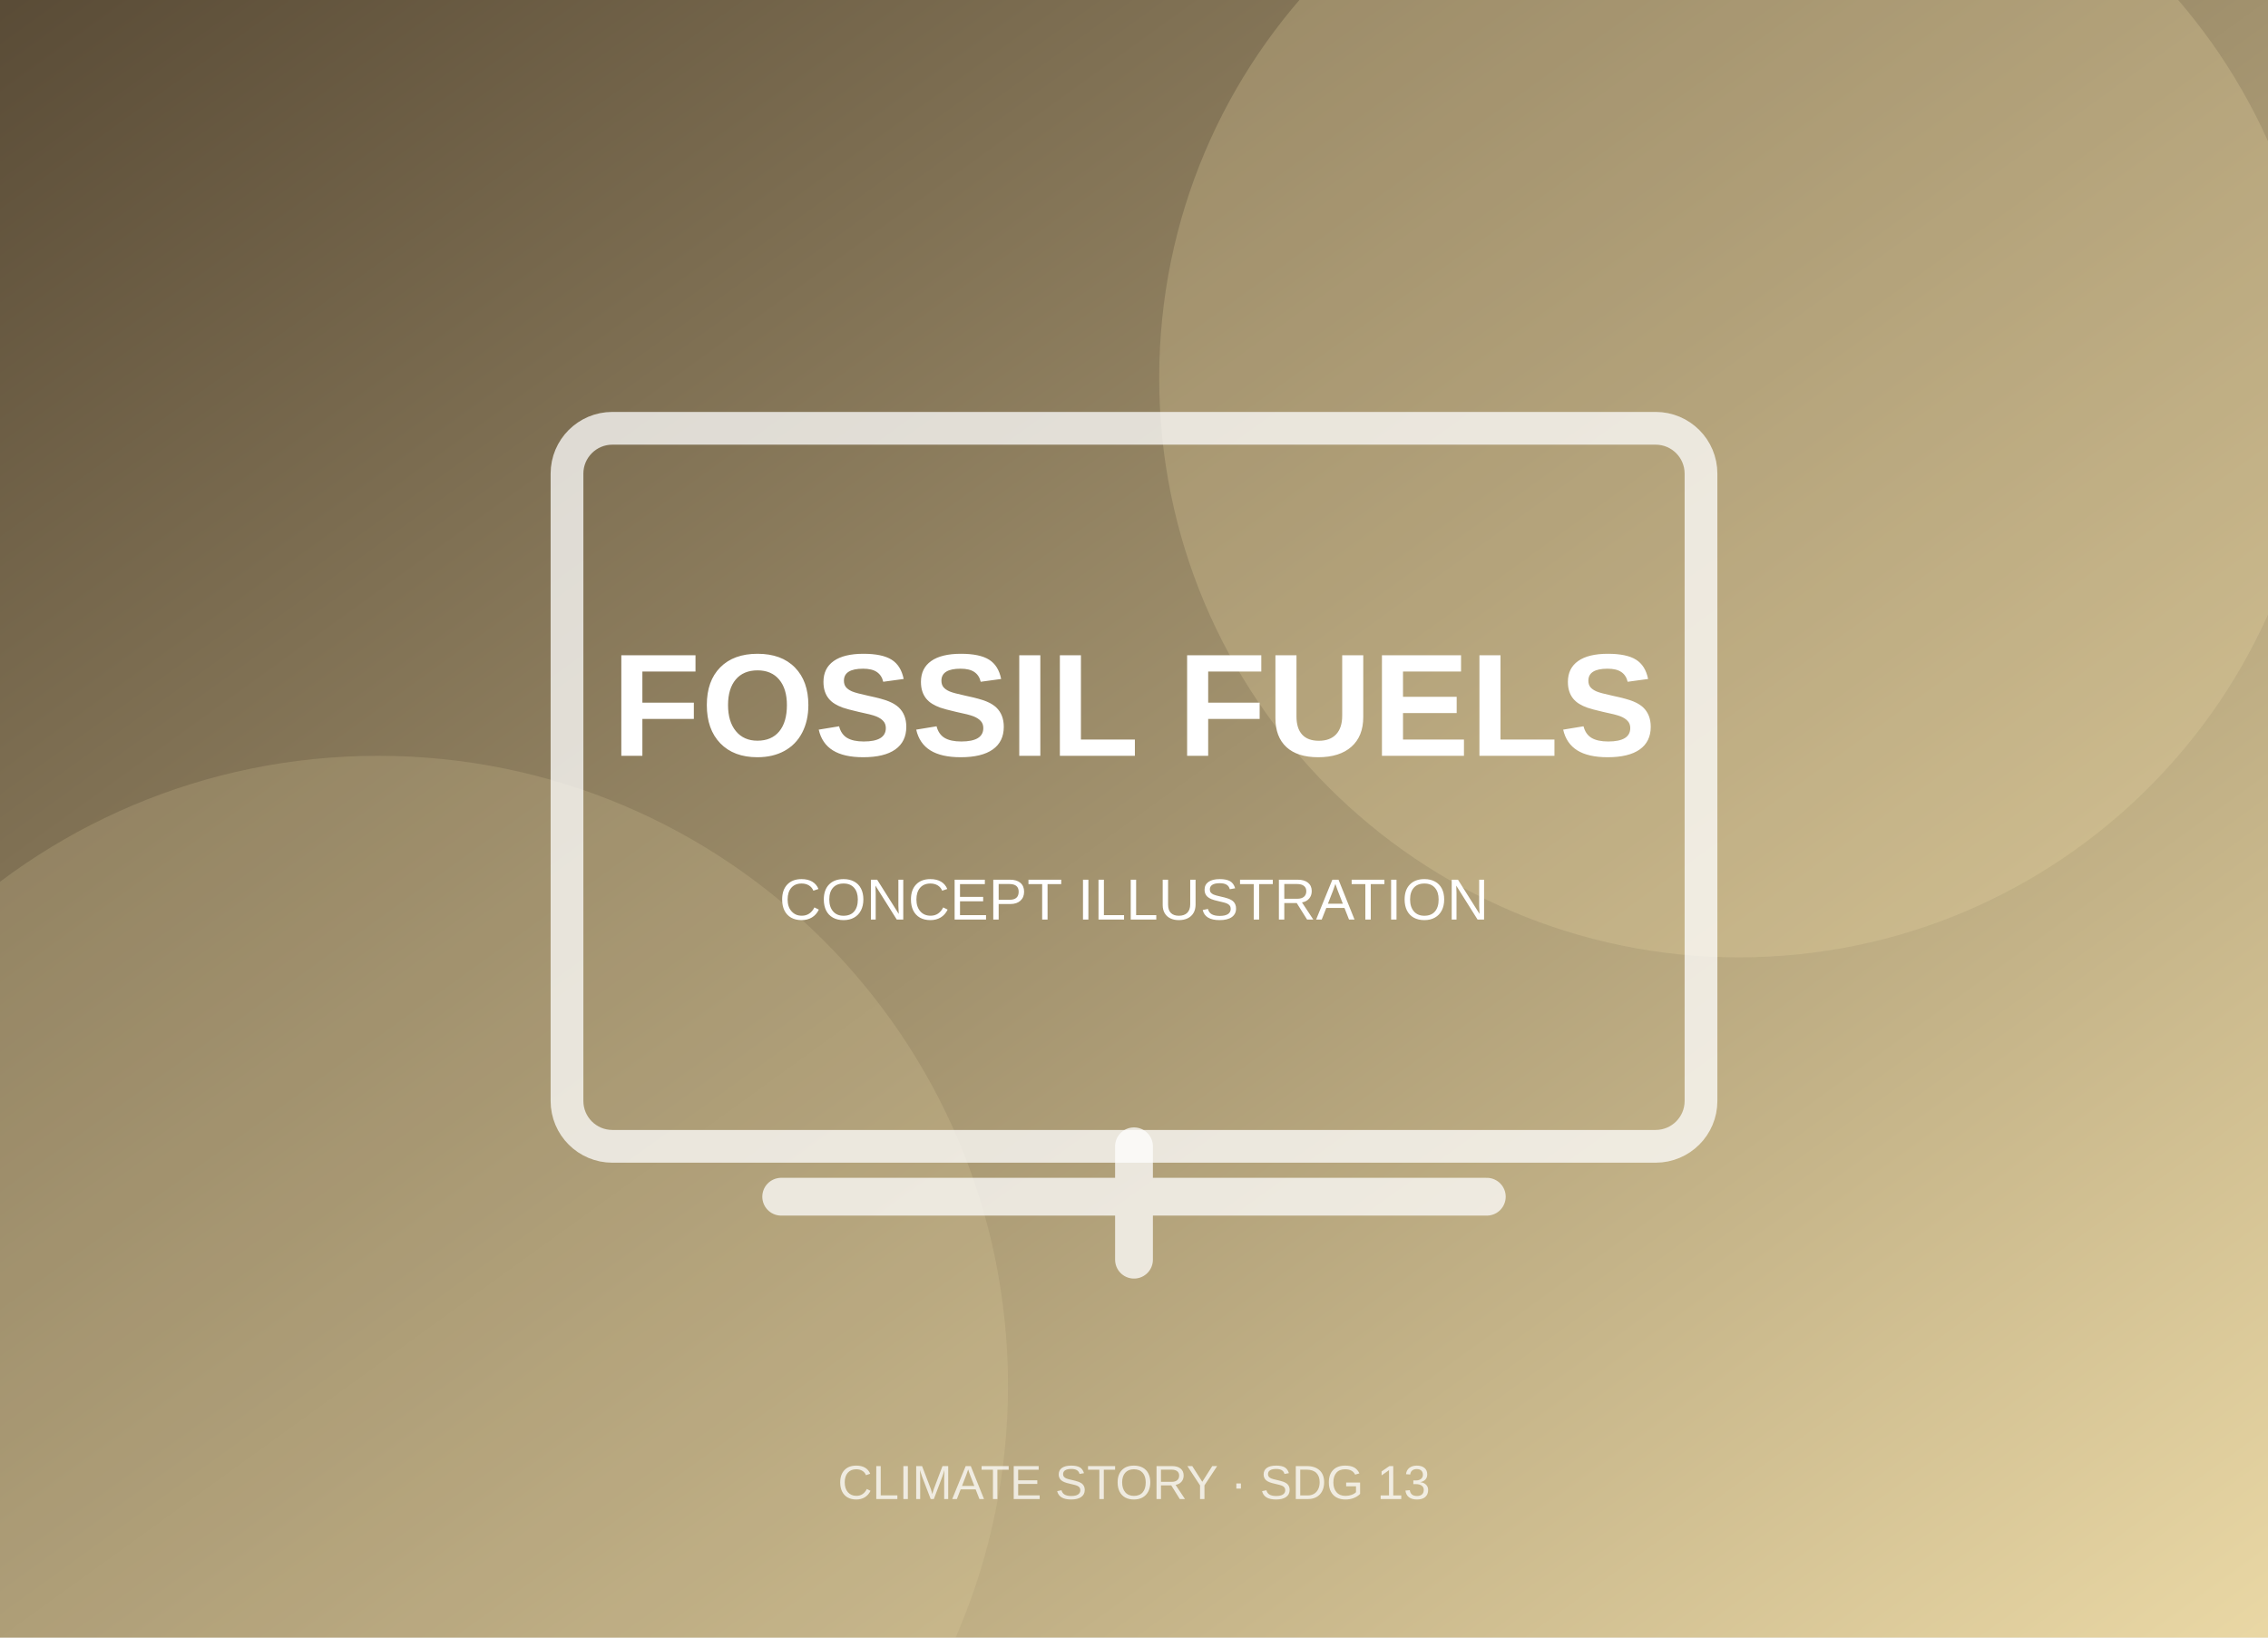
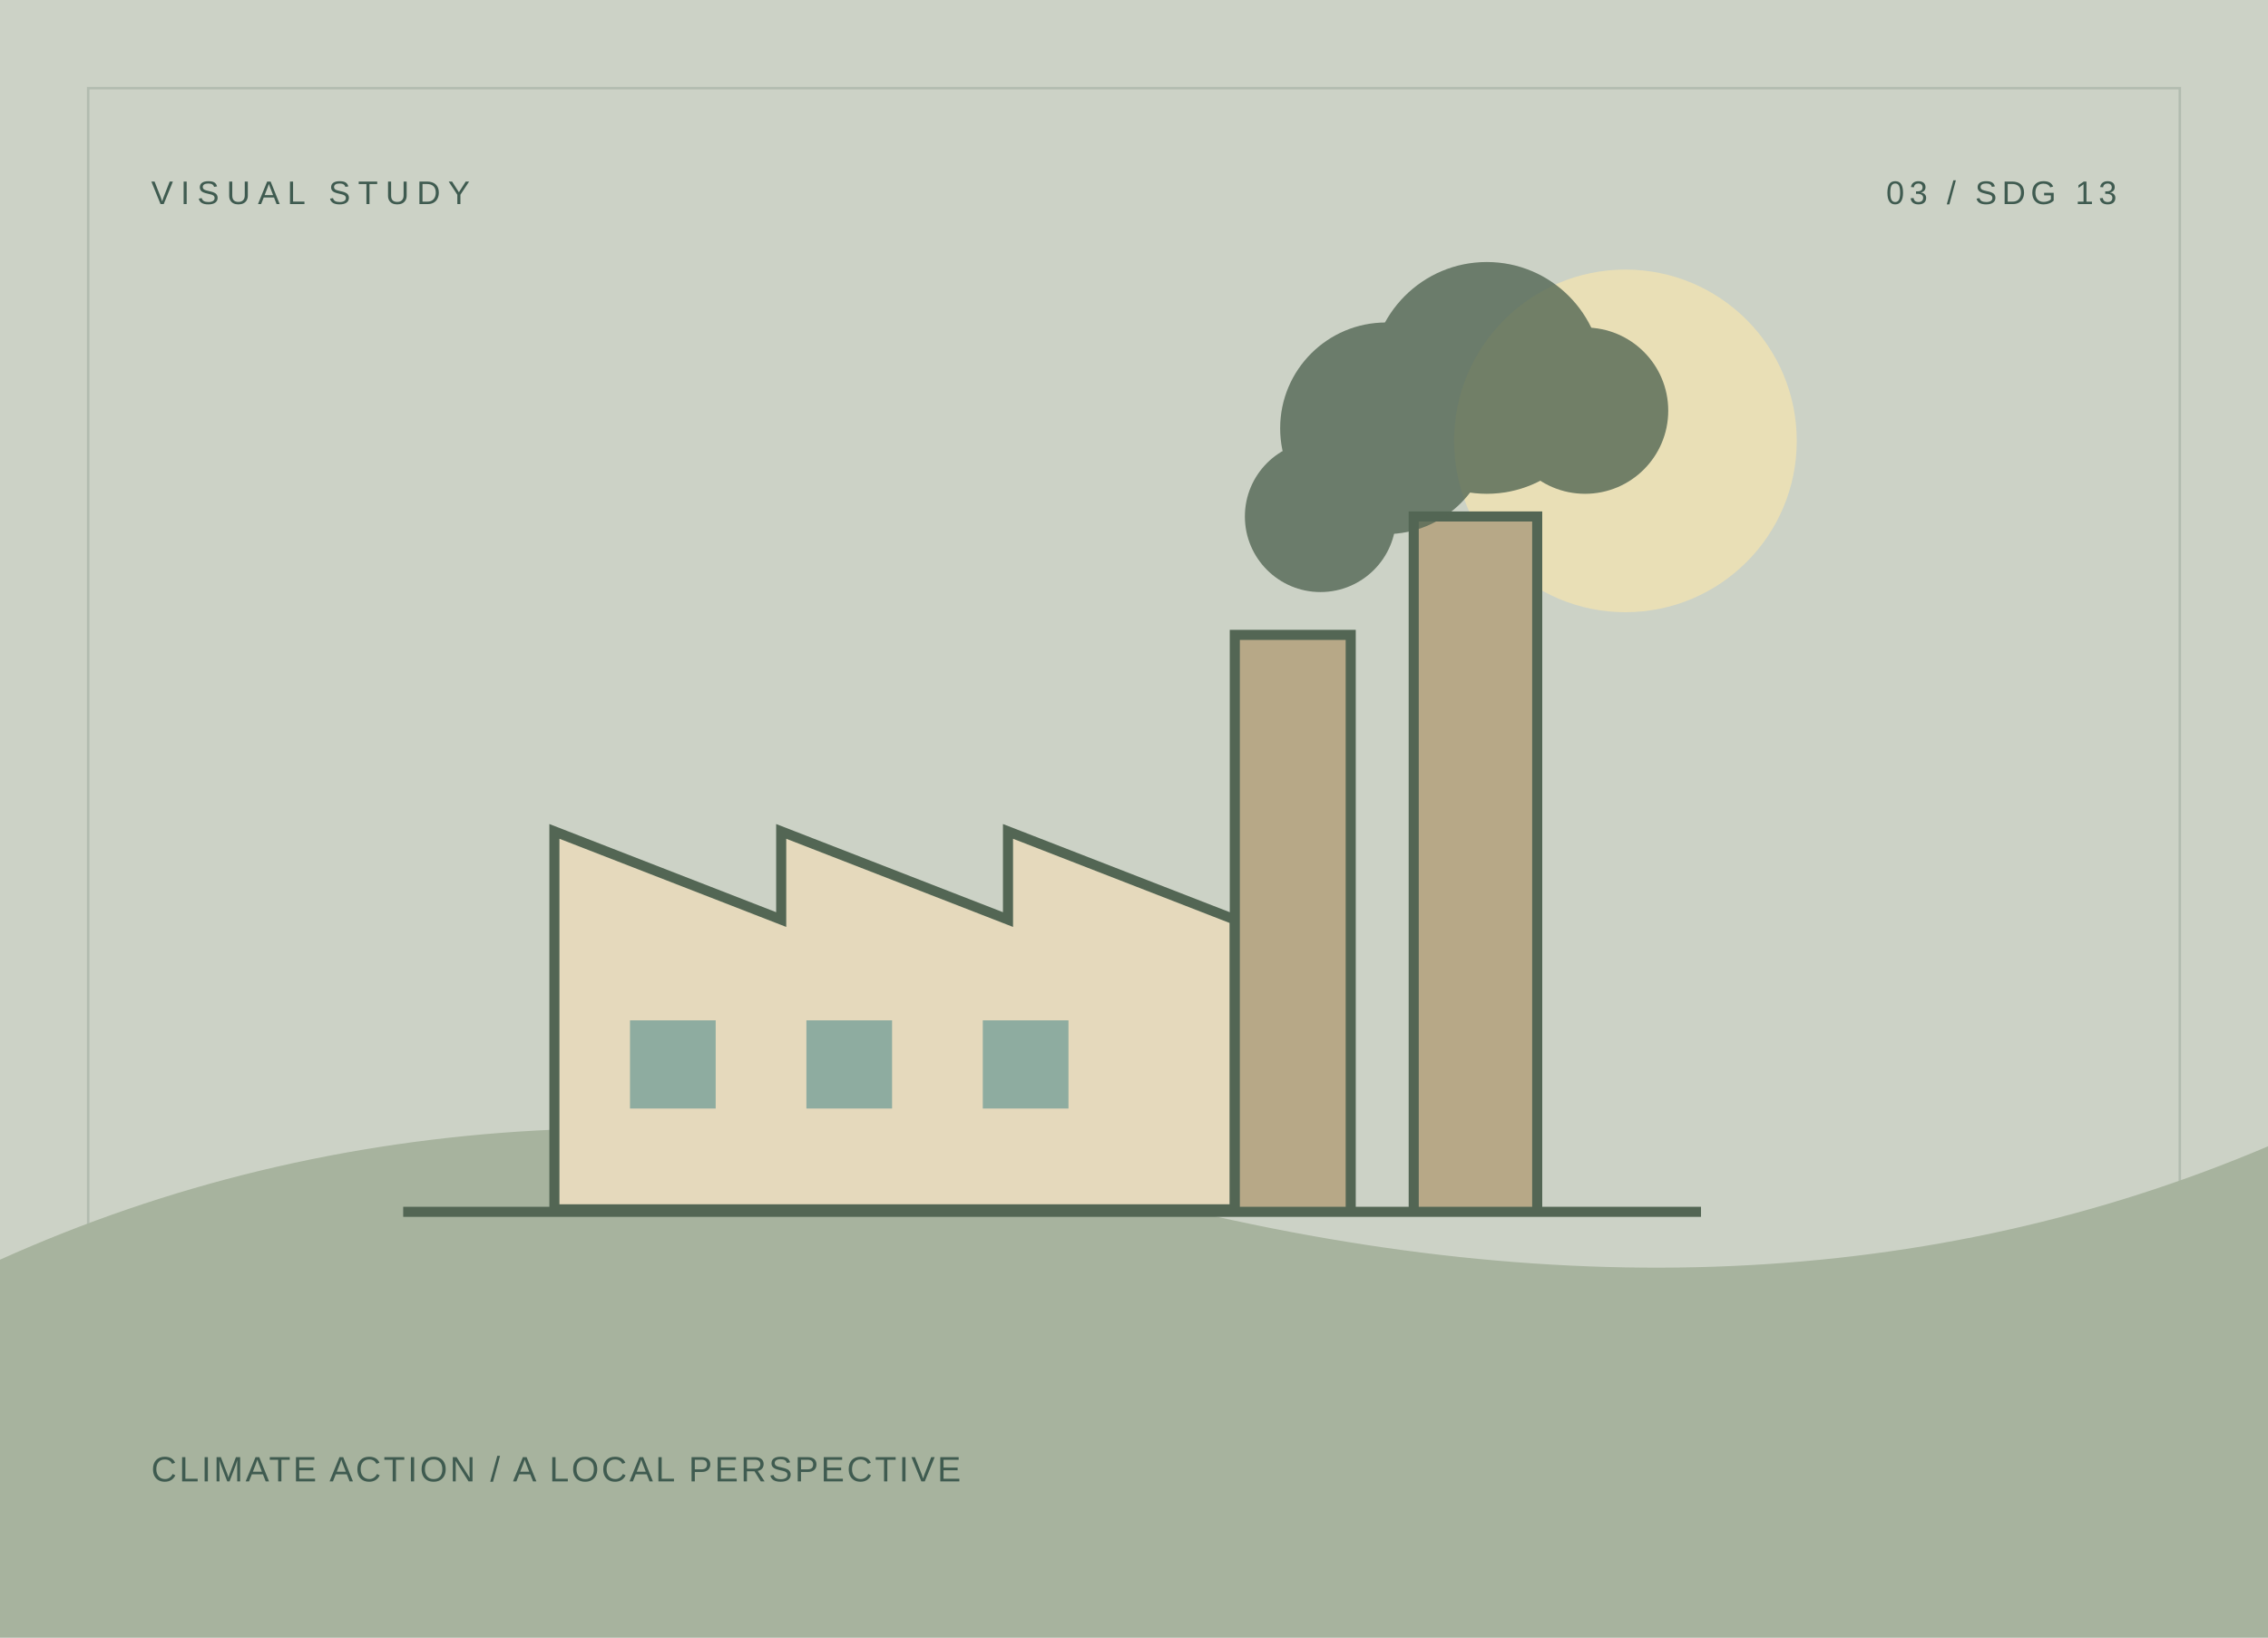
- <svg xmlns="http://www.w3.org/2000/svg" width="900" height="650" viewBox="0 0 900 650">
-   <defs>
-     <linearGradient id="g" x2="1" y2="1">
-       <stop stop-color="#594b36" />
-       <stop offset="1" stop-color="#ead8a5" />
-     </linearGradient>
-   </defs>
-   <rect width="900" height="650" fill="url(#g)" />
-   <circle cx="690" cy="150" r="230" fill="#ead8a5" opacity=".25" />
-   <circle cx="150" cy="550" r="250" fill="#ead8a5" opacity=".18" />
-   <rect x="225" y="170" width="450" height="285" rx="18" fill="none" stroke="white" stroke-opacity=".75" stroke-width="13" />
-   <path d="M310 475H590M450 455V500" stroke="white" stroke-opacity=".75" stroke-width="15" stroke-linecap="round" />
-   <text x="450" y="300" fill="white" font-family="Arial" font-weight="bold" font-size="58" text-anchor="middle">FOSSIL FUELS</text>
-   <text x="450" y="365" fill="white" font-family="Arial" font-size="23" text-anchor="middle">CONCEPT ILLUSTRATION</text>
-   <text x="450" y="595" fill="white" opacity=".75" font-family="Arial" font-size="19" text-anchor="middle">CLIMATE STORY · SDG 13</text>
+ <svg xmlns="http://www.w3.org/2000/svg" width="900" height="650" viewBox="0 0 900 650" role="img" aria-labelledby="title">
+   <rect width="900" height="650" fill="#ccd2c6" />
+   <path d="M35 35h830v580H35Z" fill="none" stroke="#3f5b50" stroke-opacity=".18" />
+   <text x="60" y="81" fill="#3f5b50" font-family="Arial,sans-serif" font-size="13" letter-spacing="3">VISUAL STUDY</text>
+   <text x="840" y="81" fill="#3f5b50" font-family="Arial,sans-serif" font-size="13" letter-spacing="2" text-anchor="end">03 / SDG 13</text>
+   <circle cx="645" cy="175" r="68" fill="#e9dfb6" />
+   <path d="M0 500q200-90 450-25t450-20v195H0Z" fill="#a7b39e" />
+   <path d="M220 480V330l90 35v-35l90 35v-35l90 35v115Z" fill="#e5d9bc" stroke="#536654" stroke-width="4" />
+   <path d="M490 480V252h46v228m25 0V205h49v275" fill="#b7a887" stroke="#536654" stroke-width="4" />
+   <path d="M250 405h34v35h-34zm70 0h34v35h-34zm70 0h34v35h-34z" fill="#8eaca0" />
+   <g fill="#536654" opacity=".8">
+     <circle cx="524" cy="205" r="30" />
+     <circle cx="550" cy="170" r="42" />
+     <circle cx="590" cy="150" r="46" />
+     <circle cx="629" cy="163" r="33" />
+   </g>
+   <path d="M160 481h515" stroke="#536654" stroke-width="4" />
+   <text x="60" y="588" fill="#3f5b50" font-family="Arial,sans-serif" font-size="14" letter-spacing="1">CLIMATE ACTION / A LOCAL PERSPECTIVE</text>
</svg>
